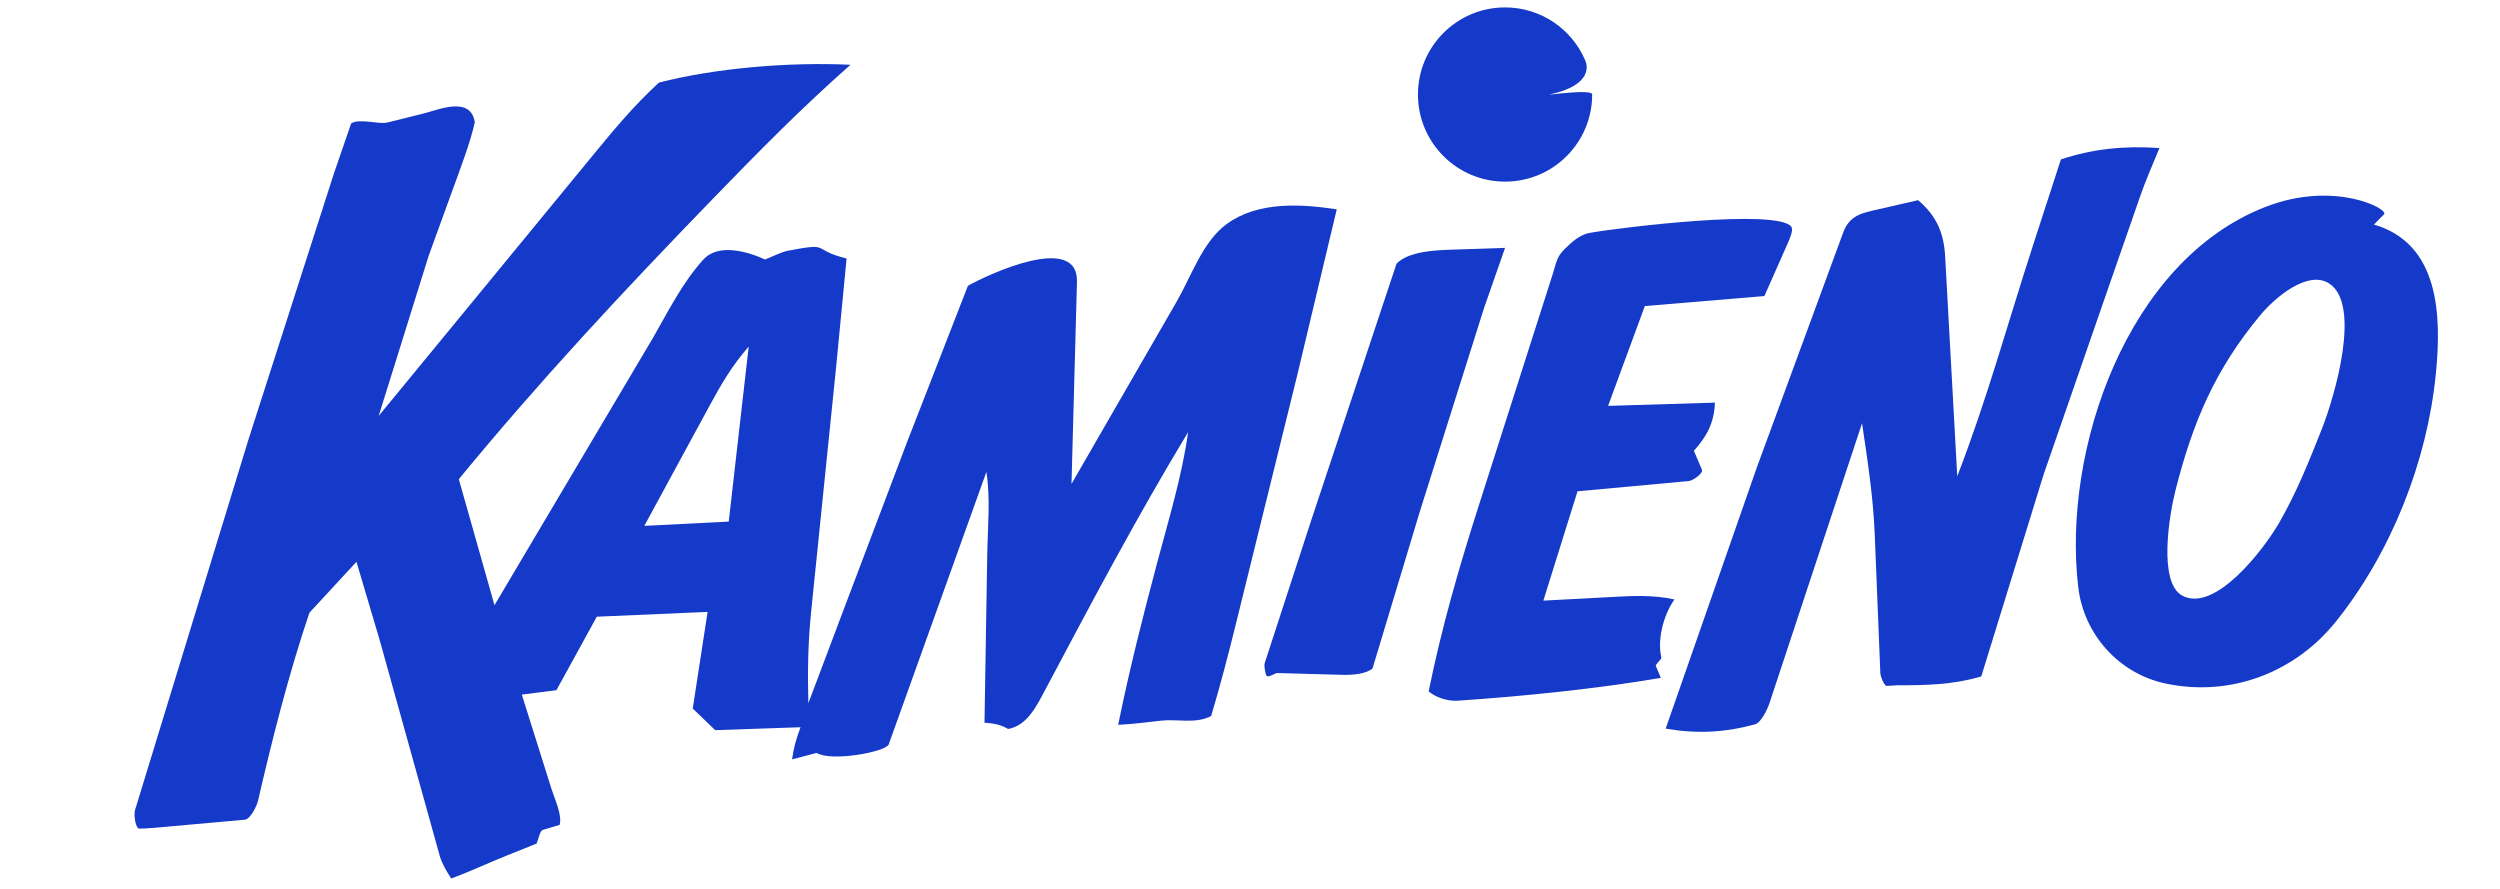
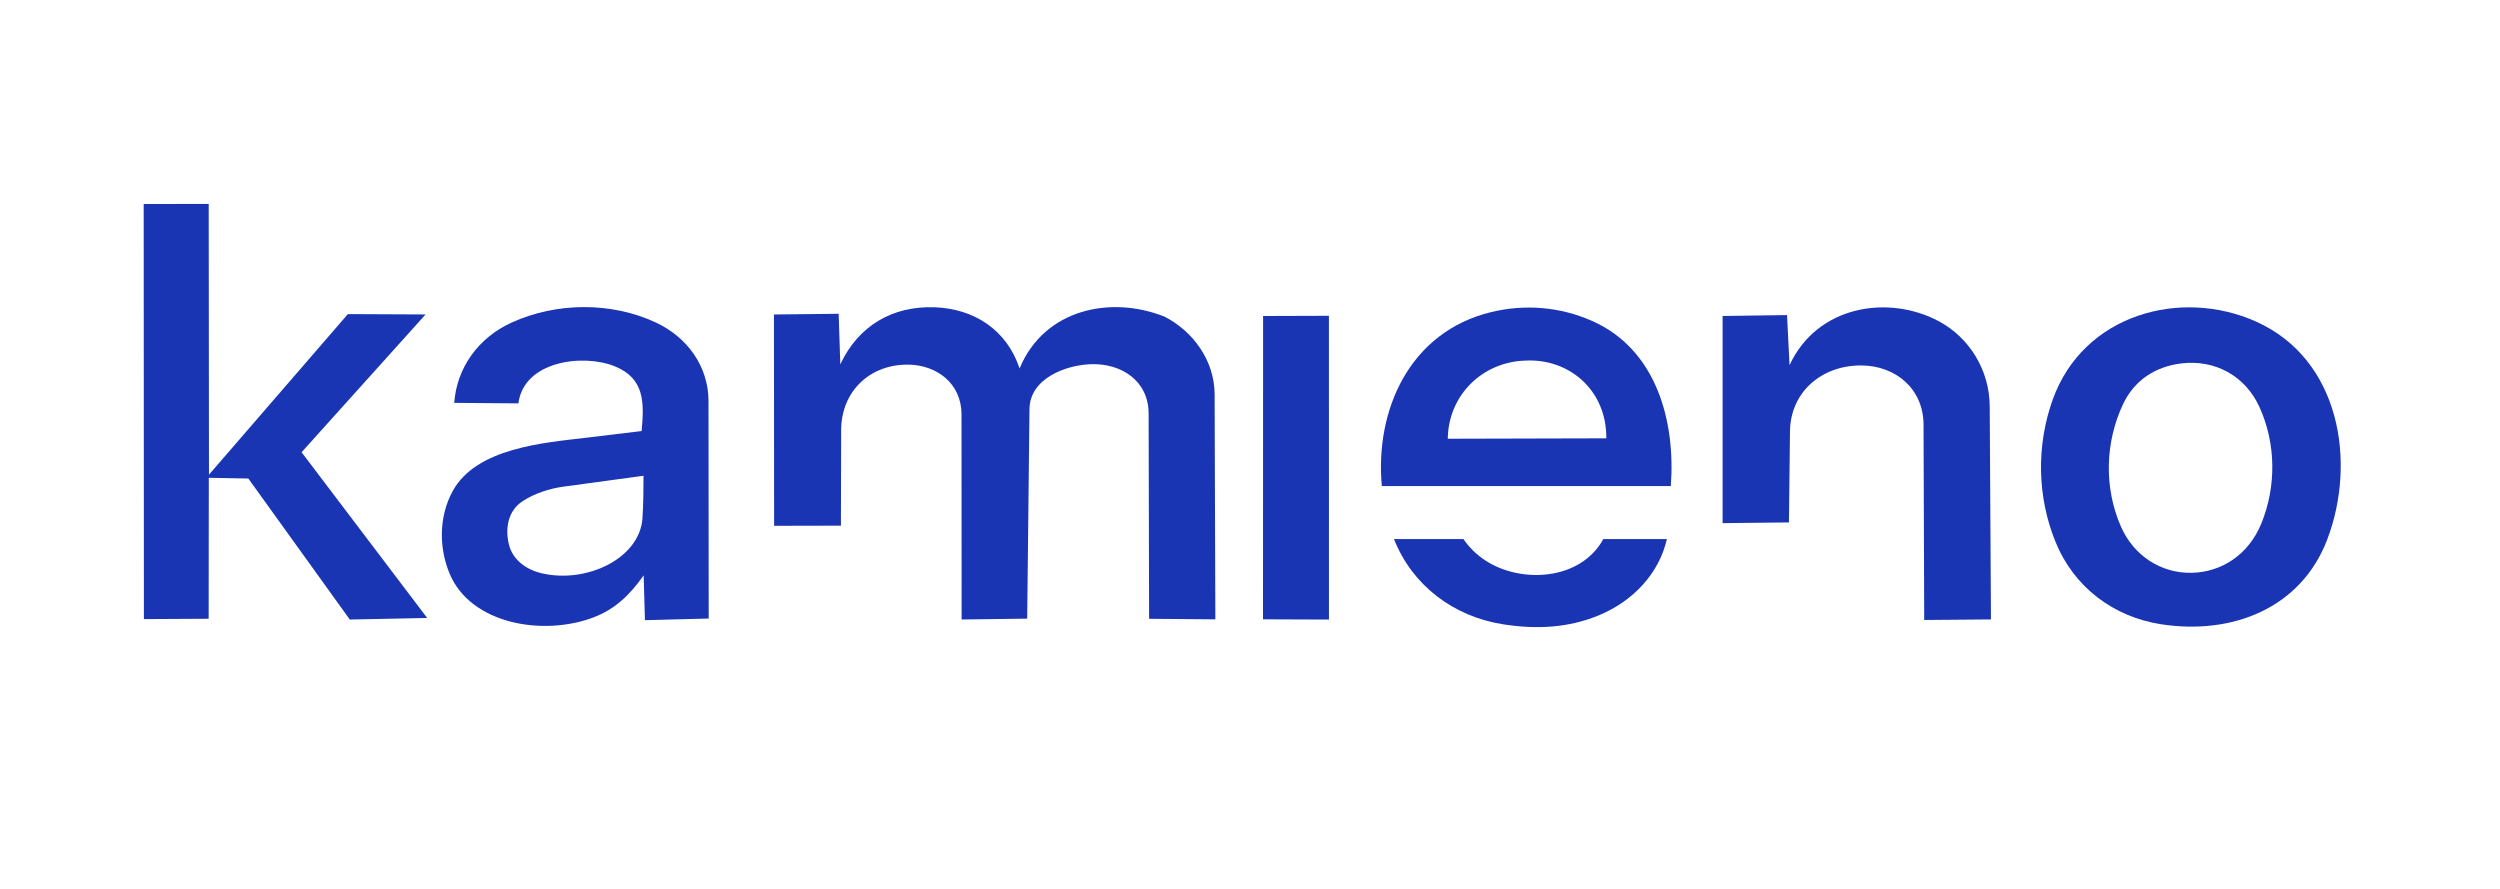
- <svg xmlns="http://www.w3.org/2000/svg" id="Layer_1" version="1.1" viewBox="0 0 2048 728" fill="#1539c8">
+ <svg xmlns="http://www.w3.org/2000/svg" id="Layer_1" version="1.1" viewBox="0 0 2048 728">
+   <defs>
+     <style>
+       .st0 {
+         fill: #1a35b4;
+       }
+     </style>
+   </defs>
  <g>
-     <path d="M728.12,609.69c-2.24,6.24-46.84,14.53-59.12,7.1l-20.16,5.29c1.3-9.33,3.44-17.12,6.96-26.32l-69.93,2.37-18.37-17.72,12.17-79.13-90.78,3.92-33.07,60.21-28.36,3.6,24.37,77.42c2.73,8.66,8.93,21.4,6.58,29.33l-13.58,4.04c-2.71.81-3.53,7.23-5.2,11.22l-23.77,9.53c-15.94,6.39-29.86,13.02-46.2,19.15-4.12-6.44-7.69-12.37-9.41-18.53l-49.05-176.25-19.19-64.69-38.54,41.73c-16.86,49.81-30.59,104-42.04,153.79-1.13,4.88-6.44,15.34-10.83,15.74l-73.03,6.56c-5.57.5-10.4.75-13.43.76-3.04.01-4.79-11.02-3.49-15.29l92.96-303.7,70.17-218.4,13.88-40.3c6.73-4.46,22.5,1.03,29.78-.78l29.85-7.43c11.44-2.85,38.25-14.65,41.65,7.17-3.17,15.48-12.48,39.79-18.39,56.07l-19.41,53.46-40.91,131.08,61.43-74.69,115.97-141.14c16.66-20.28,32.37-39.04,52.2-57.22,45.59-11.71,105.25-16.97,156.89-14.58-41.16,36.36-75.61,71.5-113.15,110.22-72.12,74.38-141.86,149.09-207.71,229.26l29.22,103.25,129.81-218.96c12.84-22.45,24.18-45.27,41.26-64.16,12.42-13.72,36.52-6.53,50.51-.09,6.26-2.44,13.73-6.23,18.75-7.18,36.72-6.94,17.68-1.19,48.11,6.37l-8.49,88.14-20.55,201.18c-2.65,26.02-2.93,49.71-2.28,75.01l28.28-75.02,52.66-139.11,49.78-127.85c16.56-9.36,90.43-43.8,89.33-3.22l-4.48,165.51,86.24-149.48c12.19-21.15,21.27-49.16,41.03-63.51,25.35-18.42,60.09-16.49,90.02-11.93l-32.13,134.91-50.29,203.92c-6.46,26.19-12.63,49.89-20.47,76.25-12.53,6.58-27.71,2.41-40.37,3.72-11.88,1.23-20.84,2.73-35.8,3.48,9.48-46.4,19.93-87.42,31.8-132.21,9.6-36.22,20.35-70.86,25.54-107.65-42.66,70.68-78.95,139.37-116.73,210.51-7.39,13.93-15,29.95-30.8,32.76-4.6-2.79-9.74-4.51-19.31-5.13l2.22-136.51c.39-24.15,2.79-46.84-.67-68.91l-79.96,223,.04.03ZM527.81,430.79l69.18-3.51,16.34-143.36c-14,16.08-22.59,31.03-31.73,47.86l-53.79,99.02h0Z" />
-     <path d="M1449.92,574.98c-2.04,6.17-7.16,17.01-12.3,18.41-24.86,6.79-47.75,7.89-73.09,3.49l74.71-214.08,70.7-192.29c5.33-14.5,15.94-16.1,28.59-19l32.77-7.53c15.32,12.98,21.12,27.22,22.16,46l9.92,180.17c24.07-62.01,41.21-124.93,61.91-188.7l23-70.85c26.11-8.66,51.61-11.34,80.72-9.33-6.5,15.7-11.53,27.24-16.23,40.76l-28.56,82.19-50.15,144.67-51.02,165.25c-22.91,6.8-44.86,7.26-68.02,7.23l-9.33.52c-2.26.12-5.22-7.92-5.32-10.34l-4.6-113.76c-1.27-31.4-5.91-60.62-10.39-91.08l-75.5,228.28v-.02Z" />
-     <path d="M1995.45,306.22c-7.13,71.91-36.43,146.13-81.75,202.82-33.61,42.02-86.78,62.35-140.16,50.79-37.29-8.08-66.4-39.55-71.04-78.82-13.25-112.19,39.84-267.49,153.45-311.54,56.87-22.05,101.04,1.99,97.12,5.99l-8.33,8.49c53.65,15.68,55.47,74.4,50.72,122.29h0ZM1867.55,427.45c13.98-24.4,24.11-49.76,34.5-76.04,10.68-27.02,32.58-102.02,5.97-119.21-17.27-11.16-44.09,11.16-56.4,26-36.88,44.42-55.18,87.14-69.49,143.58-5.13,20.24-14.24,75.42,5.57,86.13,26.72,14.45,66.77-37.6,79.87-60.45h-.01Z" />
-     <path d="M1264.32,492.04l52.99-2.83c18.29-.98,36.34-2.19,54.37,1.87-10.11,14.41-13.88,35.11-10.7,47.37.45,1.76-5.09,5.76-4.51,7.13l4.07,9.72c-51.24,8.79-110.73,14.95-166.35,18.71-8.13.55-18.15-2.65-23.81-7.66,10.67-52.7,24.93-101.78,41.2-152.71l60.3-188.76c2.86-8.94,3.29-14.45,9.66-20.65,5.68-5.53,12.28-11.96,20.8-13.46,26.55-4.7,153.46-19.9,165.04-5.1,1.98,2.54-1.06,9.53-2.67,13.17l-19.33,43.69-97.93,8.19-30.11,81.77,87.52-2.65c-.54,16.81-7.09,28.21-17.22,39.41l6.58,15.56c1.24,2.94-7.42,8.96-10.72,9.26l-91.2,8.39-27.98,89.57h0Z" />
-     <path d="M1099.93,552.83l-54.02-1.48c-2.11.69-7.29,3.96-8.35,2.21-1.06-1.76-2.22-8.13-1.5-10.35l38.2-117.28,69.78-209.94c9.71-9.99,31.04-10.99,44.55-11.44l44.36-1.5-17.22,49.27-52.38,166.01-38.98,129.29c-4.91,4.28-15.6,5.45-24.43,5.2h-.01Z" />
+     <path class="st0" d="M787.68,339.58c-.01-25.87-20.67-40.48-43.28-40.86-31.69-.54-55.26,21.82-55.3,53.62l-.22,78.28-54.73.12-.14-173.11,53.02-.58,1.35,41.4c14.98-31.89,43.07-47.97,77.28-46.73,32.03,1.16,58.97,18.21,69.59,50.11,20.11-48.64,74.55-60.04,118.77-42.43,23.23,11.97,40.9,35.71,41,63.79l.6,184.18-54.28-.45-.39-168.17c-.06-26.63-22-41.05-46.83-40.41-20.81.54-50.5,11.6-50.77,36.75l-1.87,171.7-53.72.7-.09-167.89v-.02Z" />
+     <path class="st0" d="M370.82,402.32c19.41-35.46,74.78-39.57,108.73-43.66l46.08-5.55c2.1-23.1,2.59-42.92-21.77-52.93-26.18-10.76-74.9-4.42-79.18,30.27l-52.57-.42c2.03-28.71,19.77-53.46,47.16-65.86,36.68-16.61,81.33-17,117.89-.02,25.94,12.05,43.23,36.11,43.25,64.4l.16,178.15-52.25,1.35-1.03-36.73c-11.31,16.05-23.39,27.74-41.1,34.45-41.27,15.65-100.35,5.53-117.74-35.54-8.9-21.01-9.15-46.85,2.38-67.92h0ZM526.31,424.39c.76-11.83.82-22.85.86-34.65l-65.84,8.96c-11.32,1.54-23.65,5.66-32.99,11.71-12.37,8.01-14.72,22.66-11.34,35.96,2.97,11.7,13.25,20.12,26.83,23.28,36.78,8.56,80.36-12.19,82.49-45.27h-.01Z" />
+     <polygon class="st0" points="349.95 506.23 286.55 507.53 203.44 392.01 171.05 391.41 170.93 506.88 117.88 507.16 117.71 167.14 170.97 167.04 171.19 388.85 284.97 257.31 348.62 257.6 247.06 370.48 349.95 506.23" />
+     <path class="st0" d="M1906.58,441.7c-21.5,56.78-78.13,78.59-135.95,69.74-39.18-6-71.65-30.28-86.83-67.7-14.97-36.92-15.7-78.64-2.26-116.25,25.09-70.25,105.1-91.69,166.72-64.01,68.73,30.88,82.3,114.86,58.31,178.22h0ZM1852.37,429.14c12.69-30.86,12-65.94-1.27-95.36-11.78-26.12-36.82-39.45-64.39-36.04-20.94,2.59-38.28,13.7-47.54,33.4-14.74,31.38-15.66,68.4-1.7,100.24,10.51,23.98,33,38.4,58.03,37.86,24.56-.54,46.52-14.95,56.86-40.11h.01Z" />
+     <path class="st0" d="M1524.86,299.37c-32.48-.19-58.15,21.69-58.51,54.05l-.84,74.55-54.36.58v-169.69l52.78-.75,2.07,41.02c22.72-49.08,81.1-57.91,122.16-36.02,25.16,13.41,41.63,40.1,41.81,69.53l1.03,174.79-54.69.46-.55-160.12c-.1-29-22.59-48.22-50.9-48.39h0Z" />
+     <polygon class="st0" points="1088.68 507.55 1034.65 507.35 1034.73 258.87 1088.65 258.7 1088.68 507.55" />
  </g>
-   <path d="M1304.31,77.43c0,39.41-31.95,71.36-71.36,71.36s-71.36-31.95-71.36-71.36,31.95-71.36,71.36-71.36c29.55,0,54.91,17.97,65.75,43.58,1.81,4.26,5.61,20.27-29.35,27.77-4.64.99,34.96-4.92,34.96,0Z" />
+   <g>
+     <path class="st0" d="M1368.73,398.19c4.01-53.14-11.76-111.94-64.41-135.25-26.12-11.57-54.8-13.99-82.47-7.35-67.44,16.17-95.55,80.83-89.86,142.6h236.75-.01ZM1249.25,295.41c36.22-2.03,67.01,24.28,66.64,63.66l-129.86.34c.4-35.13,27.73-62.75,63.23-64h-.01Z" />
+     <path class="st0" d="M1313.42,441.61c-18.48,33.9-67.25,36.76-96.61,17.52-7.27-4.76-13.27-10.72-17.96-17.52h-56.89c14.98,38.06,48.78,63.37,89.03,69.77,27.2,4.32,53.59,3.17,78.99-7.4,27.38-11.4,49-33.67,55.53-62.37h-52.09Z" />
+   </g>
</svg>
